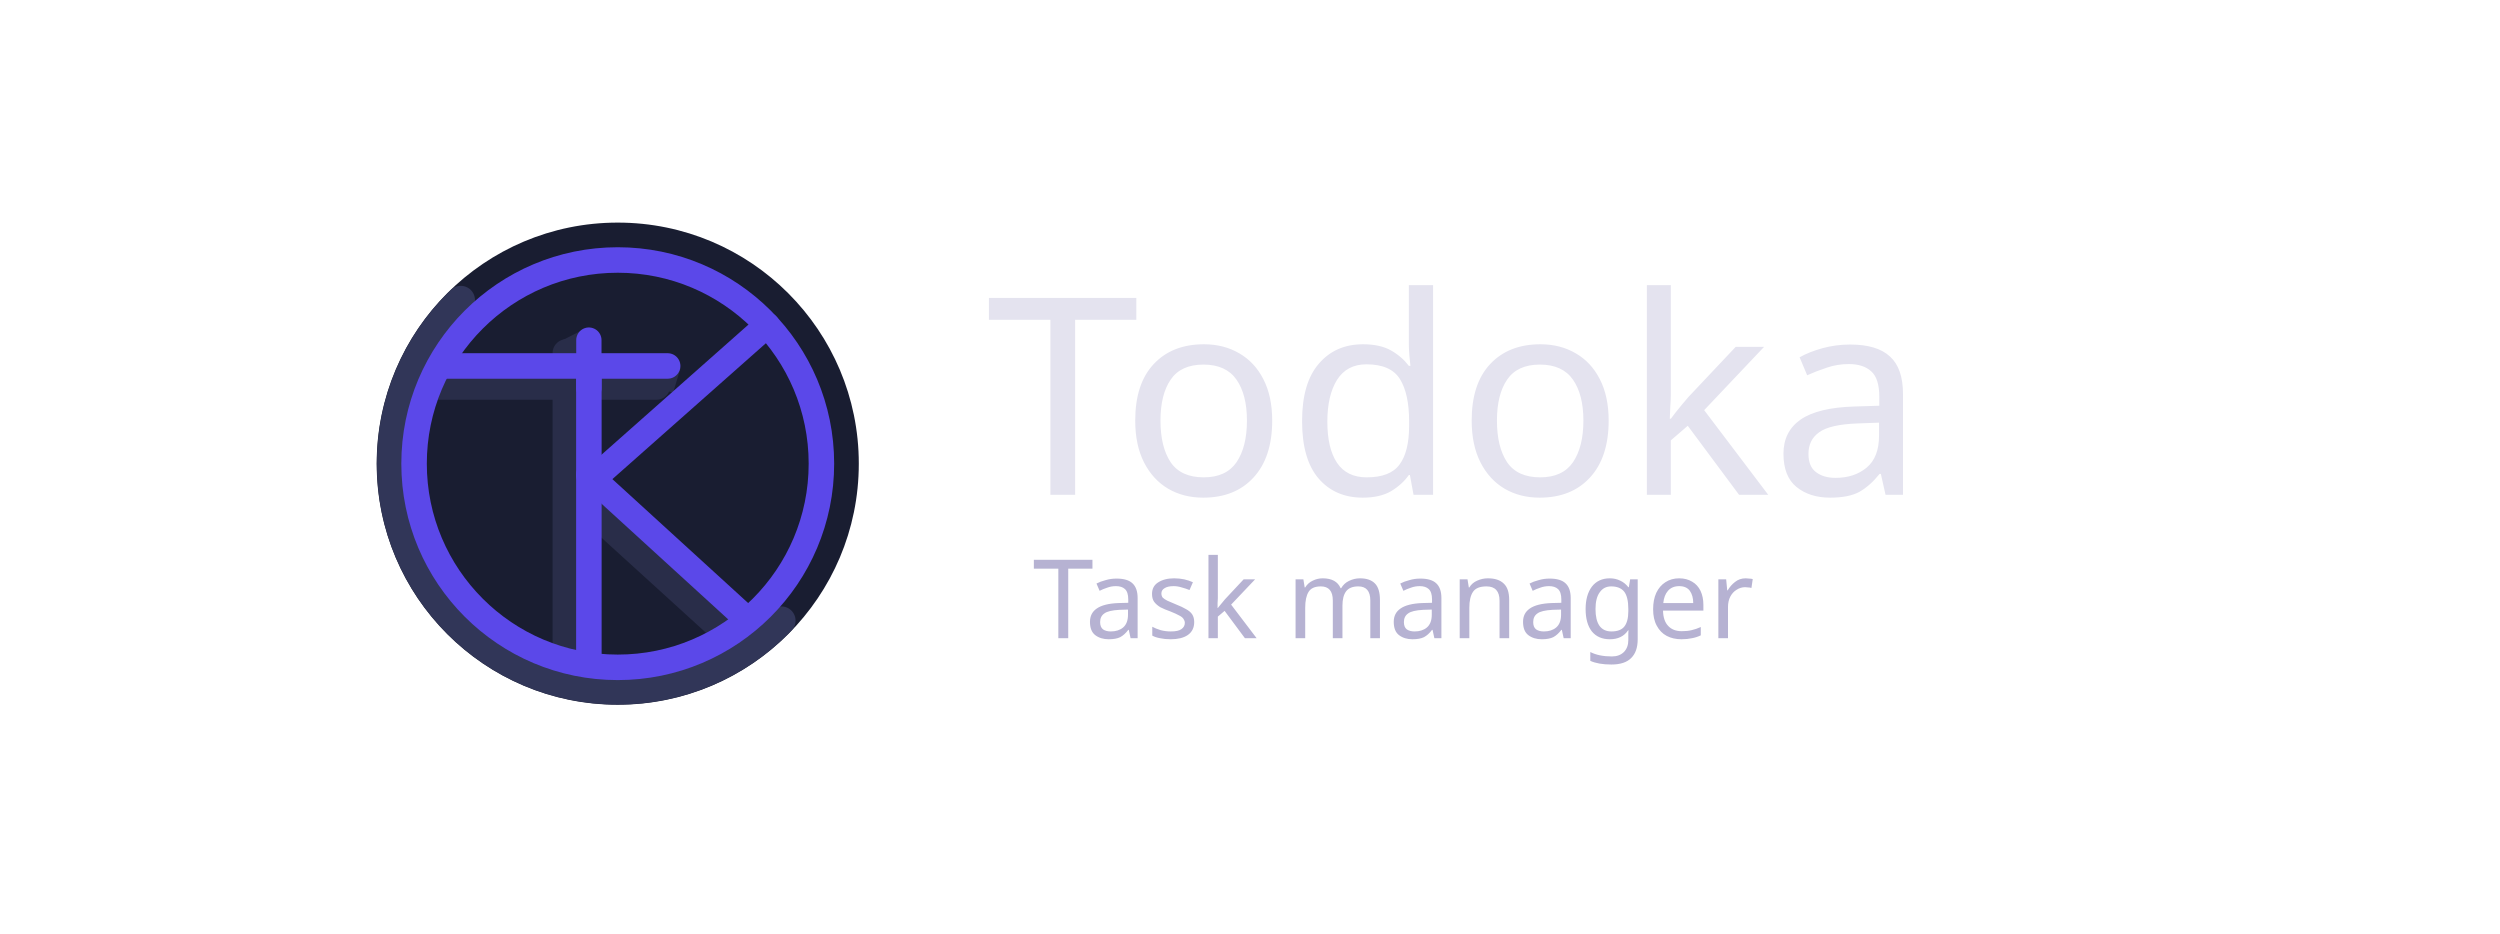
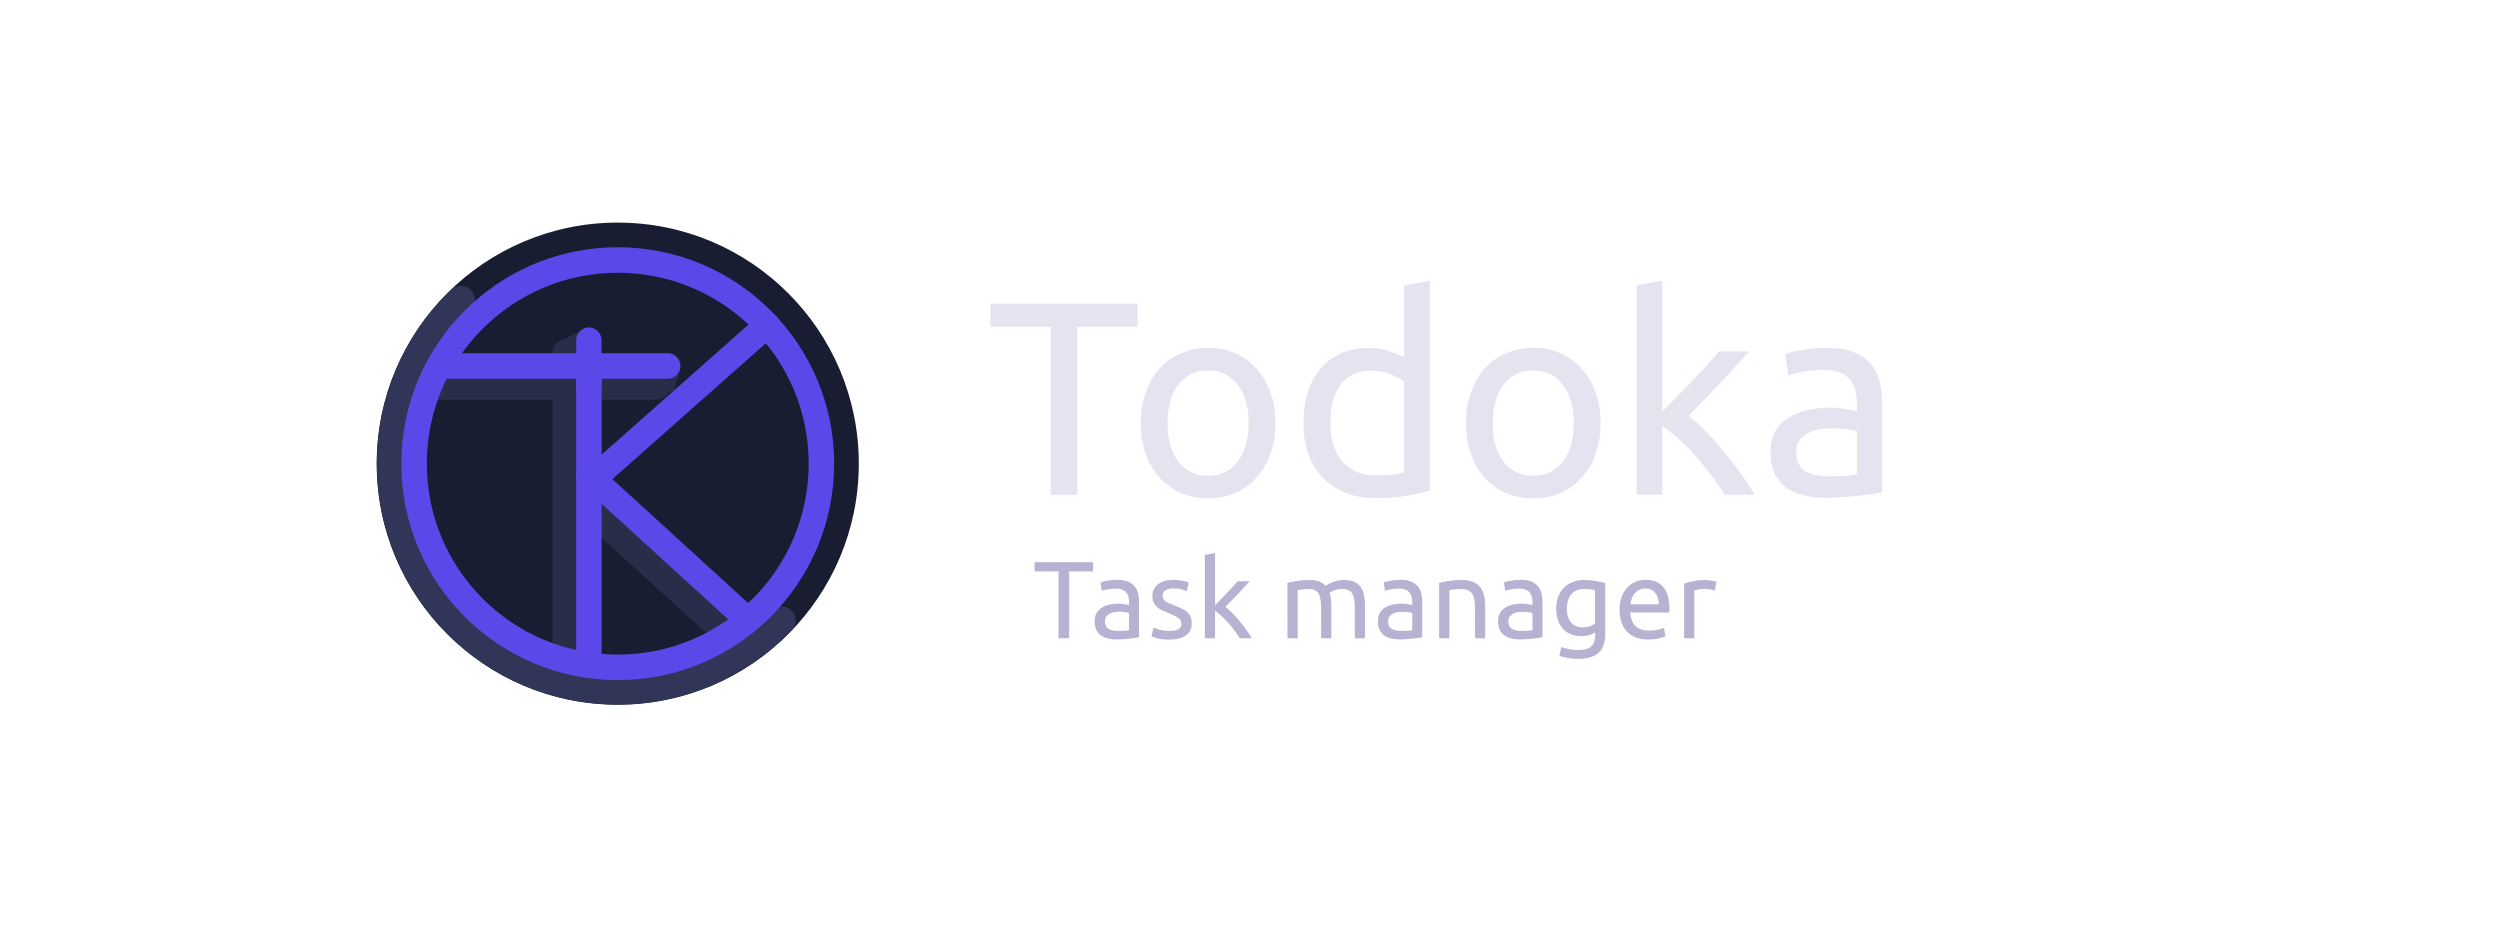
- <svg xmlns="http://www.w3.org/2000/svg" width="150mm" height="56mm" viewBox="0 0 150 56" version="1.1" id="svg8">
+ <svg xmlns="http://www.w3.org/2000/svg" id="svg8" version="1.1" viewBox="0 0 150 56" height="56mm" width="150mm">
  <defs id="defs2" />
  <g id="layer1">
-     <g transform="matrix(0.2528602,0,0,0.2528602,14.8436,5.77466)" id="layer1-6">
-       <circle r="57.2" cy="87.183" cx="87.878" id="circle852" style="fill:#191d31;fill-opacity:1;stroke:none;stroke-width:7.16;stroke-linecap:round;stroke-linejoin:round;stroke-miterlimit:4;stroke-dasharray:none;stroke-opacity:1" />
-       <path style="fill:none;stroke:#292d49;stroke-width:6.5;stroke-linecap:round;stroke-linejoin:miter;stroke-miterlimit:4;stroke-dasharray:none;stroke-opacity:1" d="M 42.575,68.761 H 97.077" id="path866" />
-       <path style="fill:#191d31;fill-opacity:1;stroke:#292d49;stroke-width:6.64;stroke-linecap:round;stroke-linejoin:miter;stroke-miterlimit:4;stroke-dasharray:none;stroke-opacity:1" d="M 75.736,60.954 V 133.962" id="path854" />
-       <rect style="fill:#292d49;fill-opacity:1;stroke:none;stroke-width:7.727;stroke-linecap:round;stroke-linejoin:round;stroke-miterlimit:4;stroke-dasharray:none;stroke-opacity:1" id="rect910" width="5.715" height="4.471" x="70.589" y="117.675" ry="0" transform="rotate(-2.331553)" />
-       <path id="path860" d="M 113.942,127.881 76.765,94.062" style="fill:none;stroke:#292d49;stroke-width:6.05;stroke-linecap:round;stroke-linejoin:round;stroke-miterlimit:4;stroke-dasharray:none;stroke-opacity:1" />
-       <path style="fill:none;stroke:#5b48e9;stroke-width:6.05;stroke-linecap:round;stroke-linejoin:round;stroke-miterlimit:4;stroke-dasharray:none;stroke-opacity:1" d="M 45.472,63.999 H 81.028 V 135.024" id="path833" />
-       <rect style="fill:#292d49;fill-opacity:1;stroke:none;stroke-width:3.425;stroke-linecap:round;stroke-linejoin:round;stroke-miterlimit:4;stroke-dasharray:none;stroke-opacity:1" id="rect932" width="5.639" height="6.028" x="111.464" y="31.893" transform="rotate(16.91268)" />
-       <path style="fill:none;stroke:#5b48e9;stroke-width:6.05;stroke-linecap:round;stroke-linejoin:round;stroke-miterlimit:4;stroke-dasharray:none;stroke-opacity:1" d="M 82.007,90.883 123.311,54.316" id="path842" />
-       <path style="fill:none;stroke:#5b48e9;stroke-width:6.05;stroke-linecap:round;stroke-linejoin:round;stroke-miterlimit:4;stroke-dasharray:none;stroke-opacity:1" d="M 118.793,124.33 80.999,89.829" id="path844" />
-       <path style="fill:none;stroke:#5b48e9;stroke-width:6.05;stroke-linecap:round;stroke-linejoin:miter;stroke-miterlimit:4;stroke-dasharray:none;stroke-opacity:1" d="M 81.028,63.999 H 99.723" id="path848" />
-       <path id="circle872" style="fill:none;fill-opacity:1;stroke:#313658;stroke-width:25.455;stroke-linecap:round;stroke-linejoin:round;stroke-miterlimit:4;stroke-dasharray:none;stroke-opacity:1" d="m 191.373,182.762 c -39.979,38.349 -62.582,91.349 -62.582,146.748 -4e-5,112.305 91.041,203.346 203.346,203.346 55.399,-5.7e-4 108.399,-22.604 146.748,-62.584" transform="scale(0.2645833)" />
-       <circle style="fill:none;fill-opacity:1;stroke:#5b48e9;stroke-width:6.05;stroke-linecap:round;stroke-linejoin:round;stroke-miterlimit:4;stroke-dasharray:none;stroke-opacity:1" id="path850" cx="87.878" cy="87.183" r="48.329" />
-       <rect style="fill:#292d49;fill-opacity:1;stroke:none;stroke-width:6.5;stroke-linecap:round;stroke-linejoin:round;stroke-miterlimit:4;stroke-dasharray:none;stroke-opacity:1" id="rect912" width="0.789" height="0.768" x="75.736" y="115.693" />
-       <path style="fill:#292d49;fill-opacity:1;stroke:none;stroke-width:0.265px;stroke-linecap:butt;stroke-linejoin:miter;stroke-opacity:1" d="m 74.925,57.804 5.712,-2.909 1.528,3.36 -5.62,1.695 z" id="path942" />
-       <path style="fill:#5b48e9;fill-opacity:1;stroke:#5b48e9;stroke-width:6;stroke-linecap:round;stroke-linejoin:miter;stroke-miterlimit:4;stroke-dasharray:none;stroke-opacity:1" d="M 81.028,69.29 V 57.865" id="path938" />
+     <g id="layer1-6" transform="matrix(0.2528602,0,0,0.2528602,14.8436,5.77466)">
+       <circle style="fill:#191d31;fill-opacity:1;stroke:none;stroke-width:7.16;stroke-linecap:round;stroke-linejoin:round;stroke-miterlimit:4;stroke-dasharray:none;stroke-opacity:1" id="circle852" cx="87.878" cy="87.183" r="57.2" />
+       <path id="path866" d="M 42.575,68.761 H 97.077" style="fill:none;stroke:#292d49;stroke-width:6.5;stroke-linecap:round;stroke-linejoin:miter;stroke-miterlimit:4;stroke-dasharray:none;stroke-opacity:1" />
+       <path id="path854" d="M 75.736,60.954 V 133.962" style="fill:#191d31;fill-opacity:1;stroke:#292d49;stroke-width:6.64;stroke-linecap:round;stroke-linejoin:miter;stroke-miterlimit:4;stroke-dasharray:none;stroke-opacity:1" />
+       <rect transform="rotate(-2.331553)" ry="0" y="117.675" x="70.589" height="4.471" width="5.715" id="rect910" style="fill:#292d49;fill-opacity:1;stroke:none;stroke-width:7.727;stroke-linecap:round;stroke-linejoin:round;stroke-miterlimit:4;stroke-dasharray:none;stroke-opacity:1" />
+       <path style="fill:none;stroke:#292d49;stroke-width:6.05;stroke-linecap:round;stroke-linejoin:round;stroke-miterlimit:4;stroke-dasharray:none;stroke-opacity:1" d="M 113.942,127.881 76.765,94.062" id="path860" />
+       <path id="path833" d="M 45.472,63.999 H 81.028 V 135.024" style="fill:none;stroke:#5b48e9;stroke-width:6.05;stroke-linecap:round;stroke-linejoin:round;stroke-miterlimit:4;stroke-dasharray:none;stroke-opacity:1" />
+       <rect transform="rotate(16.91268)" y="31.893" x="111.464" height="6.028" width="5.639" id="rect932" style="fill:#292d49;fill-opacity:1;stroke:none;stroke-width:3.425;stroke-linecap:round;stroke-linejoin:round;stroke-miterlimit:4;stroke-dasharray:none;stroke-opacity:1" />
+       <path id="path842" d="M 82.007,90.883 123.311,54.316" style="fill:none;stroke:#5b48e9;stroke-width:6.05;stroke-linecap:round;stroke-linejoin:round;stroke-miterlimit:4;stroke-dasharray:none;stroke-opacity:1" />
+       <path id="path844" d="M 118.793,124.33 80.999,89.829" style="fill:none;stroke:#5b48e9;stroke-width:6.05;stroke-linecap:round;stroke-linejoin:round;stroke-miterlimit:4;stroke-dasharray:none;stroke-opacity:1" />
+       <path id="path848" d="M 81.028,63.999 H 99.723" style="fill:none;stroke:#5b48e9;stroke-width:6.05;stroke-linecap:round;stroke-linejoin:miter;stroke-miterlimit:4;stroke-dasharray:none;stroke-opacity:1" />
+       <path transform="scale(0.2645833)" d="m 191.373,182.762 c -39.979,38.349 -62.582,91.349 -62.582,146.748 -4e-5,112.305 91.041,203.346 203.346,203.346 55.399,-5.7e-4 108.399,-22.604 146.748,-62.584" style="fill:none;fill-opacity:1;stroke:#313658;stroke-width:25.455;stroke-linecap:round;stroke-linejoin:round;stroke-miterlimit:4;stroke-dasharray:none;stroke-opacity:1" id="circle872" />
+       <circle r="48.329" cy="87.183" cx="87.878" id="path850" style="fill:none;fill-opacity:1;stroke:#5b48e9;stroke-width:6.05;stroke-linecap:round;stroke-linejoin:round;stroke-miterlimit:4;stroke-dasharray:none;stroke-opacity:1" />
+       <rect y="115.693" x="75.736" height="0.768" width="0.789" id="rect912" style="fill:#292d49;fill-opacity:1;stroke:none;stroke-width:6.5;stroke-linecap:round;stroke-linejoin:round;stroke-miterlimit:4;stroke-dasharray:none;stroke-opacity:1" />
+       <path id="path942" d="m 74.925,57.804 5.712,-2.909 1.528,3.36 -5.62,1.695 z" style="fill:#292d49;fill-opacity:1;stroke:none;stroke-width:0.265px;stroke-linecap:butt;stroke-linejoin:miter;stroke-opacity:1" />
+       <path id="path938" d="M 81.028,69.29 V 57.865" style="fill:#5b48e9;fill-opacity:1;stroke:#5b48e9;stroke-width:6;stroke-linecap:round;stroke-linejoin:miter;stroke-miterlimit:4;stroke-dasharray:none;stroke-opacity:1" />
    </g>
-     <text id="text1972" y="29.687" x="59.165" style="font-size:16.547px;line-height:1.25;font-family:Ubuntu;-inkscape-font-specification:'Ubuntu, Normal';fill:#e4e3ef;fill-opacity:1;stroke-width:1.018" xml:space="preserve">
-       <tspan style="fill:#e4e3ef;fill-opacity:1;stroke-width:1.018" y="29.687" x="59.165" id="tspan1970">Todoka</tspan>
-     </text>
-     <text xml:space="preserve" style="font-size:6.582px;line-height:1.25;font-family:Ubuntu;-inkscape-font-specification:'Ubuntu, Normal';fill:#b6b2d2;fill-opacity:1;stroke-width:0.405" x="61.97" y="38.294" id="text1976">
-       <tspan id="tspan1974" x="61.97" y="38.294" style="fill:#b6b2d2;fill-opacity:1;stroke-width:0.405">Task manager</tspan>
-     </text>
+     <g style="font-size:16.547px;line-height:1.25;font-family:Ubuntu;-inkscape-font-specification:'Ubuntu, Normal';fill:#e4e3ef;fill-opacity:1;stroke-width:1.018" id="text1972" aria-label="Todoka">
+       <path id="path851" style="fill:#e4e3ef;fill-opacity:1;stroke-width:1.018" d="m 68.249,18.22 v 1.39 H 64.642 V 29.687 H 63.037 V 19.61 h -3.607 v -1.39 z" />
+       <path id="path853" style="fill:#e4e3ef;fill-opacity:1;stroke-width:1.018" d="m 76.523,25.385 q 0,1.026 -0.298,1.853 -0.298,0.827 -0.844,1.423 -0.53,0.596 -1.274,0.927 -0.745,0.314 -1.622,0.314 -0.877,0 -1.622,-0.314 -0.745,-0.331 -1.291,-0.927 -0.53,-0.596 -0.827,-1.423 -0.298,-0.827 -0.298,-1.853 0,-1.009 0.298,-1.837 0.298,-0.844 0.827,-1.44 0.546,-0.596 1.291,-0.91 0.745,-0.331 1.622,-0.331 0.877,0 1.622,0.331 0.745,0.314 1.274,0.91 0.546,0.596 0.844,1.44 0.298,0.827 0.298,1.837 z m -1.605,0 q 0,-1.456 -0.662,-2.3 -0.645,-0.86 -1.771,-0.86 -1.125,0 -1.787,0.86 -0.645,0.844 -0.645,2.3 0,1.456 0.645,2.317 0.662,0.844 1.787,0.844 1.125,0 1.771,-0.844 0.662,-0.86 0.662,-2.317 z" />
+       <path id="path855" style="fill:#e4e3ef;fill-opacity:1;stroke-width:1.018" d="m 84.25,22.903 q -0.281,-0.232 -0.811,-0.447 -0.53,-0.215 -1.158,-0.215 -0.662,0 -1.142,0.248 -0.463,0.232 -0.761,0.662 -0.298,0.414 -0.43,0.993 -0.132,0.579 -0.132,1.241 0,1.506 0.745,2.333 0.745,0.811 1.986,0.811 0.629,0 1.042,-0.05 0.43,-0.066 0.662,-0.132 z m 0,-5.791 1.539,-0.265 v 12.592 q -0.53,0.149 -1.357,0.298 -0.827,0.149 -1.903,0.149 -0.993,0 -1.787,-0.314 -0.794,-0.314 -1.357,-0.894 -0.563,-0.579 -0.877,-1.406 -0.298,-0.844 -0.298,-1.886 0,-0.993 0.248,-1.82 0.265,-0.827 0.761,-1.423 0.496,-0.596 1.208,-0.927 0.728,-0.331 1.655,-0.331 0.745,0 1.307,0.199 0.579,0.199 0.86,0.381 z" />
+       <path id="path857" style="fill:#e4e3ef;fill-opacity:1;stroke-width:1.018" d="m 96.032,25.385 q 0,1.026 -0.298,1.853 -0.298,0.827 -0.844,1.423 -0.53,0.596 -1.274,0.927 -0.745,0.314 -1.622,0.314 -0.877,0 -1.622,-0.314 -0.745,-0.331 -1.291,-0.927 -0.53,-0.596 -0.827,-1.423 -0.298,-0.827 -0.298,-1.853 0,-1.009 0.298,-1.837 0.298,-0.844 0.827,-1.44 0.546,-0.596 1.291,-0.91 0.745,-0.331 1.622,-0.331 0.877,0 1.622,0.331 0.745,0.314 1.274,0.91 0.546,0.596 0.844,1.44 0.298,0.827 0.298,1.837 z m -1.605,0 q 0,-1.456 -0.662,-2.3 -0.645,-0.86 -1.771,-0.86 -1.125,0 -1.787,0.86 -0.645,0.844 -0.645,2.3 0,1.456 0.645,2.317 0.662,0.844 1.787,0.844 1.125,0 1.771,-0.844 0.662,-0.86 0.662,-2.317 z" />
+       <path id="path859" style="fill:#e4e3ef;fill-opacity:1;stroke-width:1.018" d="m 101.31,24.955 q 0.496,0.381 1.042,0.943 0.563,0.563 1.092,1.224 0.546,0.645 1.026,1.324 0.48,0.662 0.811,1.241 h -1.804 q -0.347,-0.579 -0.811,-1.175 -0.447,-0.612 -0.943,-1.158 -0.496,-0.563 -1.009,-1.026 -0.513,-0.463 -0.976,-0.778 v 4.137 H 98.199 v -12.576 l 1.539,-0.265 v 7.843 q 0.397,-0.397 0.877,-0.877 0.48,-0.48 0.943,-0.976 0.463,-0.496 0.877,-0.943 0.414,-0.463 0.712,-0.811 h 1.804 q -0.381,0.414 -0.827,0.91 -0.447,0.496 -0.927,1.009 -0.48,0.496 -0.976,1.009 -0.48,0.496 -0.91,0.943 z" />
+       <path id="path861" style="fill:#e4e3ef;fill-opacity:1;stroke-width:1.018" d="m 109.749,28.579 q 0.546,0 0.96,-0.017 0.43,-0.033 0.712,-0.099 v -2.565 q -0.165,-0.083 -0.546,-0.132 -0.364,-0.066 -0.894,-0.066 -0.347,0 -0.745,0.05 -0.381,0.05 -0.712,0.215 -0.314,0.149 -0.529,0.43 -0.215,0.265 -0.215,0.712 0,0.827 0.529,1.158 0.53,0.314 1.44,0.314 z m -0.132,-7.711 q 0.927,0 1.555,0.248 0.645,0.232 1.026,0.678 0.397,0.43 0.563,1.042 0.165,0.596 0.165,1.324 v 5.378 q -0.199,0.033 -0.563,0.099 -0.347,0.05 -0.794,0.099 -0.447,0.05 -0.976,0.083 -0.513,0.05 -1.026,0.05 -0.728,0 -1.34,-0.149 -0.612,-0.149 -1.059,-0.463 -0.447,-0.331 -0.695,-0.86 -0.248,-0.53 -0.248,-1.274 0,-0.712 0.281,-1.224 0.298,-0.513 0.794,-0.827 0.496,-0.314 1.158,-0.463 0.662,-0.149 1.39,-0.149 0.232,0 0.48,0.033 0.248,0.017 0.463,0.066 0.232,0.033 0.397,0.066 0.165,0.033 0.232,0.05 v -0.43 q 0,-0.381 -0.083,-0.745 -0.083,-0.381 -0.298,-0.662 -0.215,-0.298 -0.596,-0.463 -0.364,-0.182 -0.96,-0.182 -0.761,0 -1.34,0.116 -0.563,0.099 -0.844,0.215 l -0.182,-1.274 q 0.298,-0.132 0.993,-0.248 0.695,-0.132 1.506,-0.132 z" />
+     </g>
+     <g style="font-size:6.582px;line-height:1.25;font-family:Ubuntu;-inkscape-font-specification:'Ubuntu, Normal';fill:#b6b2d2;fill-opacity:1;stroke-width:0.405" id="text1976" aria-label="Task manager">
+       <path id="path864" style="fill:#b6b2d2;fill-opacity:1;stroke-width:0.405" d="m 65.584,33.733 v 0.553 h -1.435 v 4.008 h -0.638 v -4.008 h -1.435 v -0.553 z" />
+       <path id="path867" style="fill:#b6b2d2;fill-opacity:1;stroke-width:0.405" d="m 67.078,37.854 q 0.217,0 0.382,-0.007 0.171,-0.013 0.283,-0.039 v -1.02 q -0.066,-0.033 -0.217,-0.053 -0.145,-0.026 -0.355,-0.026 -0.138,0 -0.296,0.02 -0.151,0.02 -0.283,0.086 -0.125,0.059 -0.211,0.171 -0.086,0.105 -0.086,0.283 0,0.329 0.211,0.461 0.211,0.125 0.573,0.125 z m -0.053,-3.067 q 0.369,0 0.619,0.099 0.257,0.092 0.408,0.27 0.158,0.171 0.224,0.415 0.066,0.237 0.066,0.527 v 2.139 q -0.079,0.013 -0.224,0.039 -0.138,0.02 -0.316,0.039 -0.178,0.02 -0.388,0.033 -0.204,0.02 -0.408,0.02 -0.29,0 -0.533,-0.059 -0.244,-0.059 -0.421,-0.184 -0.178,-0.132 -0.276,-0.342 -0.099,-0.211 -0.099,-0.507 0,-0.283 0.112,-0.487 0.118,-0.204 0.316,-0.329 0.197,-0.125 0.461,-0.184 0.263,-0.059 0.553,-0.059 0.092,0 0.191,0.013 0.099,0.007 0.184,0.026 0.092,0.013 0.158,0.026 0.066,0.013 0.092,0.02 v -0.171 q 0,-0.151 -0.033,-0.296 -0.033,-0.151 -0.118,-0.263 -0.086,-0.118 -0.237,-0.184 -0.145,-0.072 -0.382,-0.072 -0.303,0 -0.533,0.046 -0.224,0.039 -0.336,0.086 l -0.072,-0.507 q 0.118,-0.053 0.395,-0.099 0.276,-0.053 0.599,-0.053 z" />
+       <path id="path869" style="fill:#b6b2d2;fill-opacity:1;stroke-width:0.405" d="m 70.151,37.854 q 0.375,0 0.553,-0.099 0.184,-0.099 0.184,-0.316 0,-0.224 -0.178,-0.355 -0.178,-0.132 -0.586,-0.296 -0.197,-0.079 -0.382,-0.158 -0.178,-0.086 -0.309,-0.197 -0.132,-0.112 -0.211,-0.27 -0.079,-0.158 -0.079,-0.388 0,-0.454 0.336,-0.717 0.336,-0.27 0.915,-0.27 0.145,0 0.29,0.02 0.145,0.013 0.27,0.039 0.125,0.02 0.217,0.046 0.099,0.026 0.151,0.046 l -0.112,0.527 q -0.099,-0.053 -0.309,-0.105 -0.211,-0.059 -0.507,-0.059 -0.257,0 -0.448,0.105 -0.191,0.099 -0.191,0.316 0,0.112 0.039,0.197 0.046,0.086 0.132,0.158 0.092,0.066 0.224,0.125 0.132,0.059 0.316,0.125 0.244,0.092 0.434,0.184 0.191,0.086 0.322,0.204 0.138,0.118 0.211,0.29 0.072,0.165 0.072,0.408 0,0.474 -0.355,0.717 -0.349,0.244 -1,0.244 -0.454,0 -0.711,-0.079 -0.257,-0.072 -0.349,-0.112 l 0.112,-0.527 q 0.105,0.039 0.336,0.118 0.23,0.079 0.612,0.079 z" />
+       <path id="path871" style="fill:#b6b2d2;fill-opacity:1;stroke-width:0.405" d="m 73.528,36.412 q 0.197,0.151 0.415,0.375 0.224,0.224 0.434,0.487 0.217,0.257 0.408,0.527 0.191,0.263 0.322,0.494 H 74.39 Q 74.252,38.064 74.067,37.827 73.89,37.584 73.692,37.366 73.495,37.143 73.291,36.958 73.087,36.774 72.902,36.649 v 1.645 h -0.612 v -5.002 l 0.612,-0.105 v 3.12 q 0.158,-0.158 0.349,-0.349 0.191,-0.191 0.375,-0.388 0.184,-0.197 0.349,-0.375 0.165,-0.184 0.283,-0.322 h 0.717 q -0.151,0.165 -0.329,0.362 -0.178,0.197 -0.369,0.401 -0.191,0.197 -0.388,0.401 -0.191,0.197 -0.362,0.375 z" />
+       <path id="path873" style="fill:#b6b2d2;fill-opacity:1;stroke-width:0.405" d="m 77.246,34.971 q 0.211,-0.053 0.553,-0.112 0.349,-0.059 0.803,-0.059 0.329,0 0.553,0.092 0.224,0.086 0.375,0.257 0.046,-0.033 0.145,-0.092 0.099,-0.059 0.244,-0.112 0.145,-0.059 0.323,-0.099 0.178,-0.046 0.382,-0.046 0.395,0 0.645,0.118 0.25,0.112 0.388,0.323 0.145,0.211 0.191,0.5 0.053,0.29 0.053,0.632 v 1.922 h -0.612 v -1.79 q 0,-0.303 -0.033,-0.52 -0.026,-0.217 -0.112,-0.362 -0.079,-0.145 -0.224,-0.211 -0.138,-0.072 -0.362,-0.072 -0.309,0 -0.513,0.086 -0.197,0.079 -0.27,0.145 0.053,0.171 0.079,0.375 0.026,0.204 0.026,0.428 v 1.922 h -0.612 v -1.79 q 0,-0.303 -0.033,-0.52 -0.033,-0.217 -0.118,-0.362 -0.079,-0.145 -0.224,-0.211 -0.138,-0.072 -0.355,-0.072 -0.092,0 -0.197,0.007 -0.105,0.007 -0.204,0.02 -0.092,0.007 -0.171,0.02 -0.079,0.013 -0.105,0.02 v 2.889 h -0.612 z" />
+       <path id="path875" style="fill:#b6b2d2;fill-opacity:1;stroke-width:0.405" d="m 84.071,37.854 q 0.217,0 0.382,-0.007 0.171,-0.013 0.283,-0.039 v -1.02 q -0.066,-0.033 -0.217,-0.053 -0.145,-0.026 -0.355,-0.026 -0.138,0 -0.296,0.02 -0.151,0.02 -0.283,0.086 -0.125,0.059 -0.211,0.171 -0.086,0.105 -0.086,0.283 0,0.329 0.211,0.461 0.211,0.125 0.573,0.125 z m -0.053,-3.067 q 0.369,0 0.619,0.099 0.257,0.092 0.408,0.27 0.158,0.171 0.224,0.415 0.066,0.237 0.066,0.527 v 2.139 q -0.079,0.013 -0.224,0.039 -0.138,0.02 -0.316,0.039 -0.178,0.02 -0.388,0.033 -0.204,0.02 -0.408,0.02 -0.29,0 -0.533,-0.059 -0.244,-0.059 -0.421,-0.184 -0.178,-0.132 -0.276,-0.342 -0.099,-0.211 -0.099,-0.507 0,-0.283 0.112,-0.487 0.118,-0.204 0.316,-0.329 0.197,-0.125 0.461,-0.184 0.263,-0.059 0.553,-0.059 0.092,0 0.191,0.013 0.099,0.007 0.184,0.026 0.092,0.013 0.158,0.026 0.066,0.013 0.092,0.02 v -0.171 q 0,-0.151 -0.033,-0.296 -0.033,-0.151 -0.118,-0.263 -0.086,-0.118 -0.237,-0.184 -0.145,-0.072 -0.382,-0.072 -0.303,0 -0.533,0.046 -0.224,0.039 -0.336,0.086 l -0.072,-0.507 q 0.118,-0.053 0.395,-0.099 0.276,-0.053 0.599,-0.053 z" />
+       <path id="path877" style="fill:#b6b2d2;fill-opacity:1;stroke-width:0.405" d="m 86.349,34.971 q 0.211,-0.053 0.559,-0.112 0.349,-0.059 0.803,-0.059 0.408,0 0.678,0.118 0.27,0.112 0.428,0.323 0.165,0.204 0.23,0.494 0.066,0.29 0.066,0.638 v 1.922 h -0.612 v -1.79 q 0,-0.316 -0.046,-0.54 -0.039,-0.224 -0.138,-0.362 -0.099,-0.138 -0.263,-0.197 -0.165,-0.066 -0.408,-0.066 -0.099,0 -0.204,0.007 -0.105,0.007 -0.204,0.02 -0.092,0.007 -0.171,0.02 -0.072,0.013 -0.105,0.02 v 2.889 h -0.612 z" />
+       <path id="path879" style="fill:#b6b2d2;fill-opacity:1;stroke-width:0.405" d="m 91.285,37.854 q 0.217,0 0.382,-0.007 0.171,-0.013 0.283,-0.039 v -1.02 q -0.066,-0.033 -0.217,-0.053 -0.145,-0.026 -0.355,-0.026 -0.138,0 -0.296,0.02 -0.151,0.02 -0.283,0.086 -0.125,0.059 -0.211,0.171 -0.086,0.105 -0.086,0.283 0,0.329 0.211,0.461 0.211,0.125 0.573,0.125 z m -0.053,-3.067 q 0.369,0 0.619,0.099 0.257,0.092 0.408,0.27 0.158,0.171 0.224,0.415 0.066,0.237 0.066,0.527 v 2.139 q -0.079,0.013 -0.224,0.039 -0.138,0.02 -0.316,0.039 -0.178,0.02 -0.388,0.033 -0.204,0.02 -0.408,0.02 -0.29,0 -0.533,-0.059 -0.244,-0.059 -0.421,-0.184 -0.178,-0.132 -0.276,-0.342 -0.099,-0.211 -0.099,-0.507 0,-0.283 0.112,-0.487 0.118,-0.204 0.316,-0.329 0.197,-0.125 0.461,-0.184 0.263,-0.059 0.553,-0.059 0.092,0 0.191,0.013 0.099,0.007 0.184,0.026 0.092,0.013 0.158,0.026 0.066,0.013 0.092,0.02 v -0.171 q 0,-0.151 -0.033,-0.296 -0.033,-0.151 -0.118,-0.263 -0.086,-0.118 -0.237,-0.184 -0.145,-0.072 -0.382,-0.072 -0.303,0 -0.533,0.046 -0.224,0.039 -0.336,0.086 l -0.072,-0.507 q 0.118,-0.053 0.395,-0.099 0.276,-0.053 0.599,-0.053 z" />
+       <path id="path881" style="fill:#b6b2d2;fill-opacity:1;stroke-width:0.405" d="m 95.708,37.952 q -0.079,0.053 -0.309,0.138 -0.224,0.079 -0.527,0.079 -0.309,0 -0.586,-0.099 -0.27,-0.099 -0.474,-0.303 -0.204,-0.211 -0.322,-0.52 -0.118,-0.309 -0.118,-0.737 0,-0.375 0.112,-0.684 0.112,-0.316 0.322,-0.54 0.217,-0.23 0.527,-0.355 0.309,-0.132 0.698,-0.132 0.428,0 0.744,0.066 0.322,0.059 0.54,0.112 v 3.054 q 0,0.79 -0.408,1.145 -0.408,0.355 -1.237,0.355 -0.323,0 -0.612,-0.053 -0.283,-0.053 -0.494,-0.125 l 0.112,-0.533 q 0.184,0.072 0.448,0.125 0.27,0.059 0.559,0.059 0.546,0 0.783,-0.217 0.244,-0.217 0.244,-0.691 z m -0.007,-2.541 q -0.092,-0.026 -0.25,-0.046 -0.151,-0.026 -0.415,-0.026 -0.494,0 -0.763,0.322 -0.263,0.323 -0.263,0.856 0,0.296 0.072,0.507 0.079,0.211 0.204,0.349 0.132,0.138 0.296,0.204 0.171,0.066 0.349,0.066 0.244,0 0.448,-0.066 0.204,-0.072 0.322,-0.165 z" />
+       <path id="path883" style="fill:#b6b2d2;fill-opacity:1;stroke-width:0.405" d="m 97.175,36.59 q 0,-0.454 0.132,-0.79 0.132,-0.342 0.349,-0.566 0.217,-0.224 0.5,-0.336 0.283,-0.112 0.579,-0.112 0.691,0 1.06,0.434 0.369,0.428 0.369,1.31 0,0.039 0,0.105 0,0.059 -0.007,0.112 h -2.343 q 0.039,0.533 0.309,0.81 0.27,0.276 0.842,0.276 0.322,0 0.54,-0.053 0.224,-0.059 0.336,-0.112 l 0.086,0.513 q -0.112,0.059 -0.395,0.125 -0.276,0.066 -0.632,0.066 -0.448,0 -0.777,-0.132 -0.322,-0.138 -0.533,-0.375 -0.211,-0.237 -0.316,-0.559 -0.099,-0.329 -0.099,-0.717 z m 2.35,-0.336 q 0.007,-0.415 -0.211,-0.678 -0.211,-0.27 -0.586,-0.27 -0.211,0 -0.375,0.086 -0.158,0.079 -0.27,0.211 -0.112,0.132 -0.178,0.303 -0.059,0.171 -0.079,0.349 z" />
+       <path id="path885" style="fill:#b6b2d2;fill-opacity:1;stroke-width:0.405" d="m 102.309,34.8 q 0.079,0 0.178,0.013 0.105,0.007 0.204,0.026 0.099,0.013 0.178,0.033 0.086,0.013 0.125,0.026 l -0.105,0.533 q -0.072,-0.026 -0.244,-0.059 -0.165,-0.039 -0.428,-0.039 -0.171,0 -0.342,0.039 -0.165,0.033 -0.217,0.046 v 2.876 h -0.612 v -3.278 q 0.217,-0.079 0.54,-0.145 0.323,-0.072 0.724,-0.072 z" />
+     </g>
  </g>
</svg>
